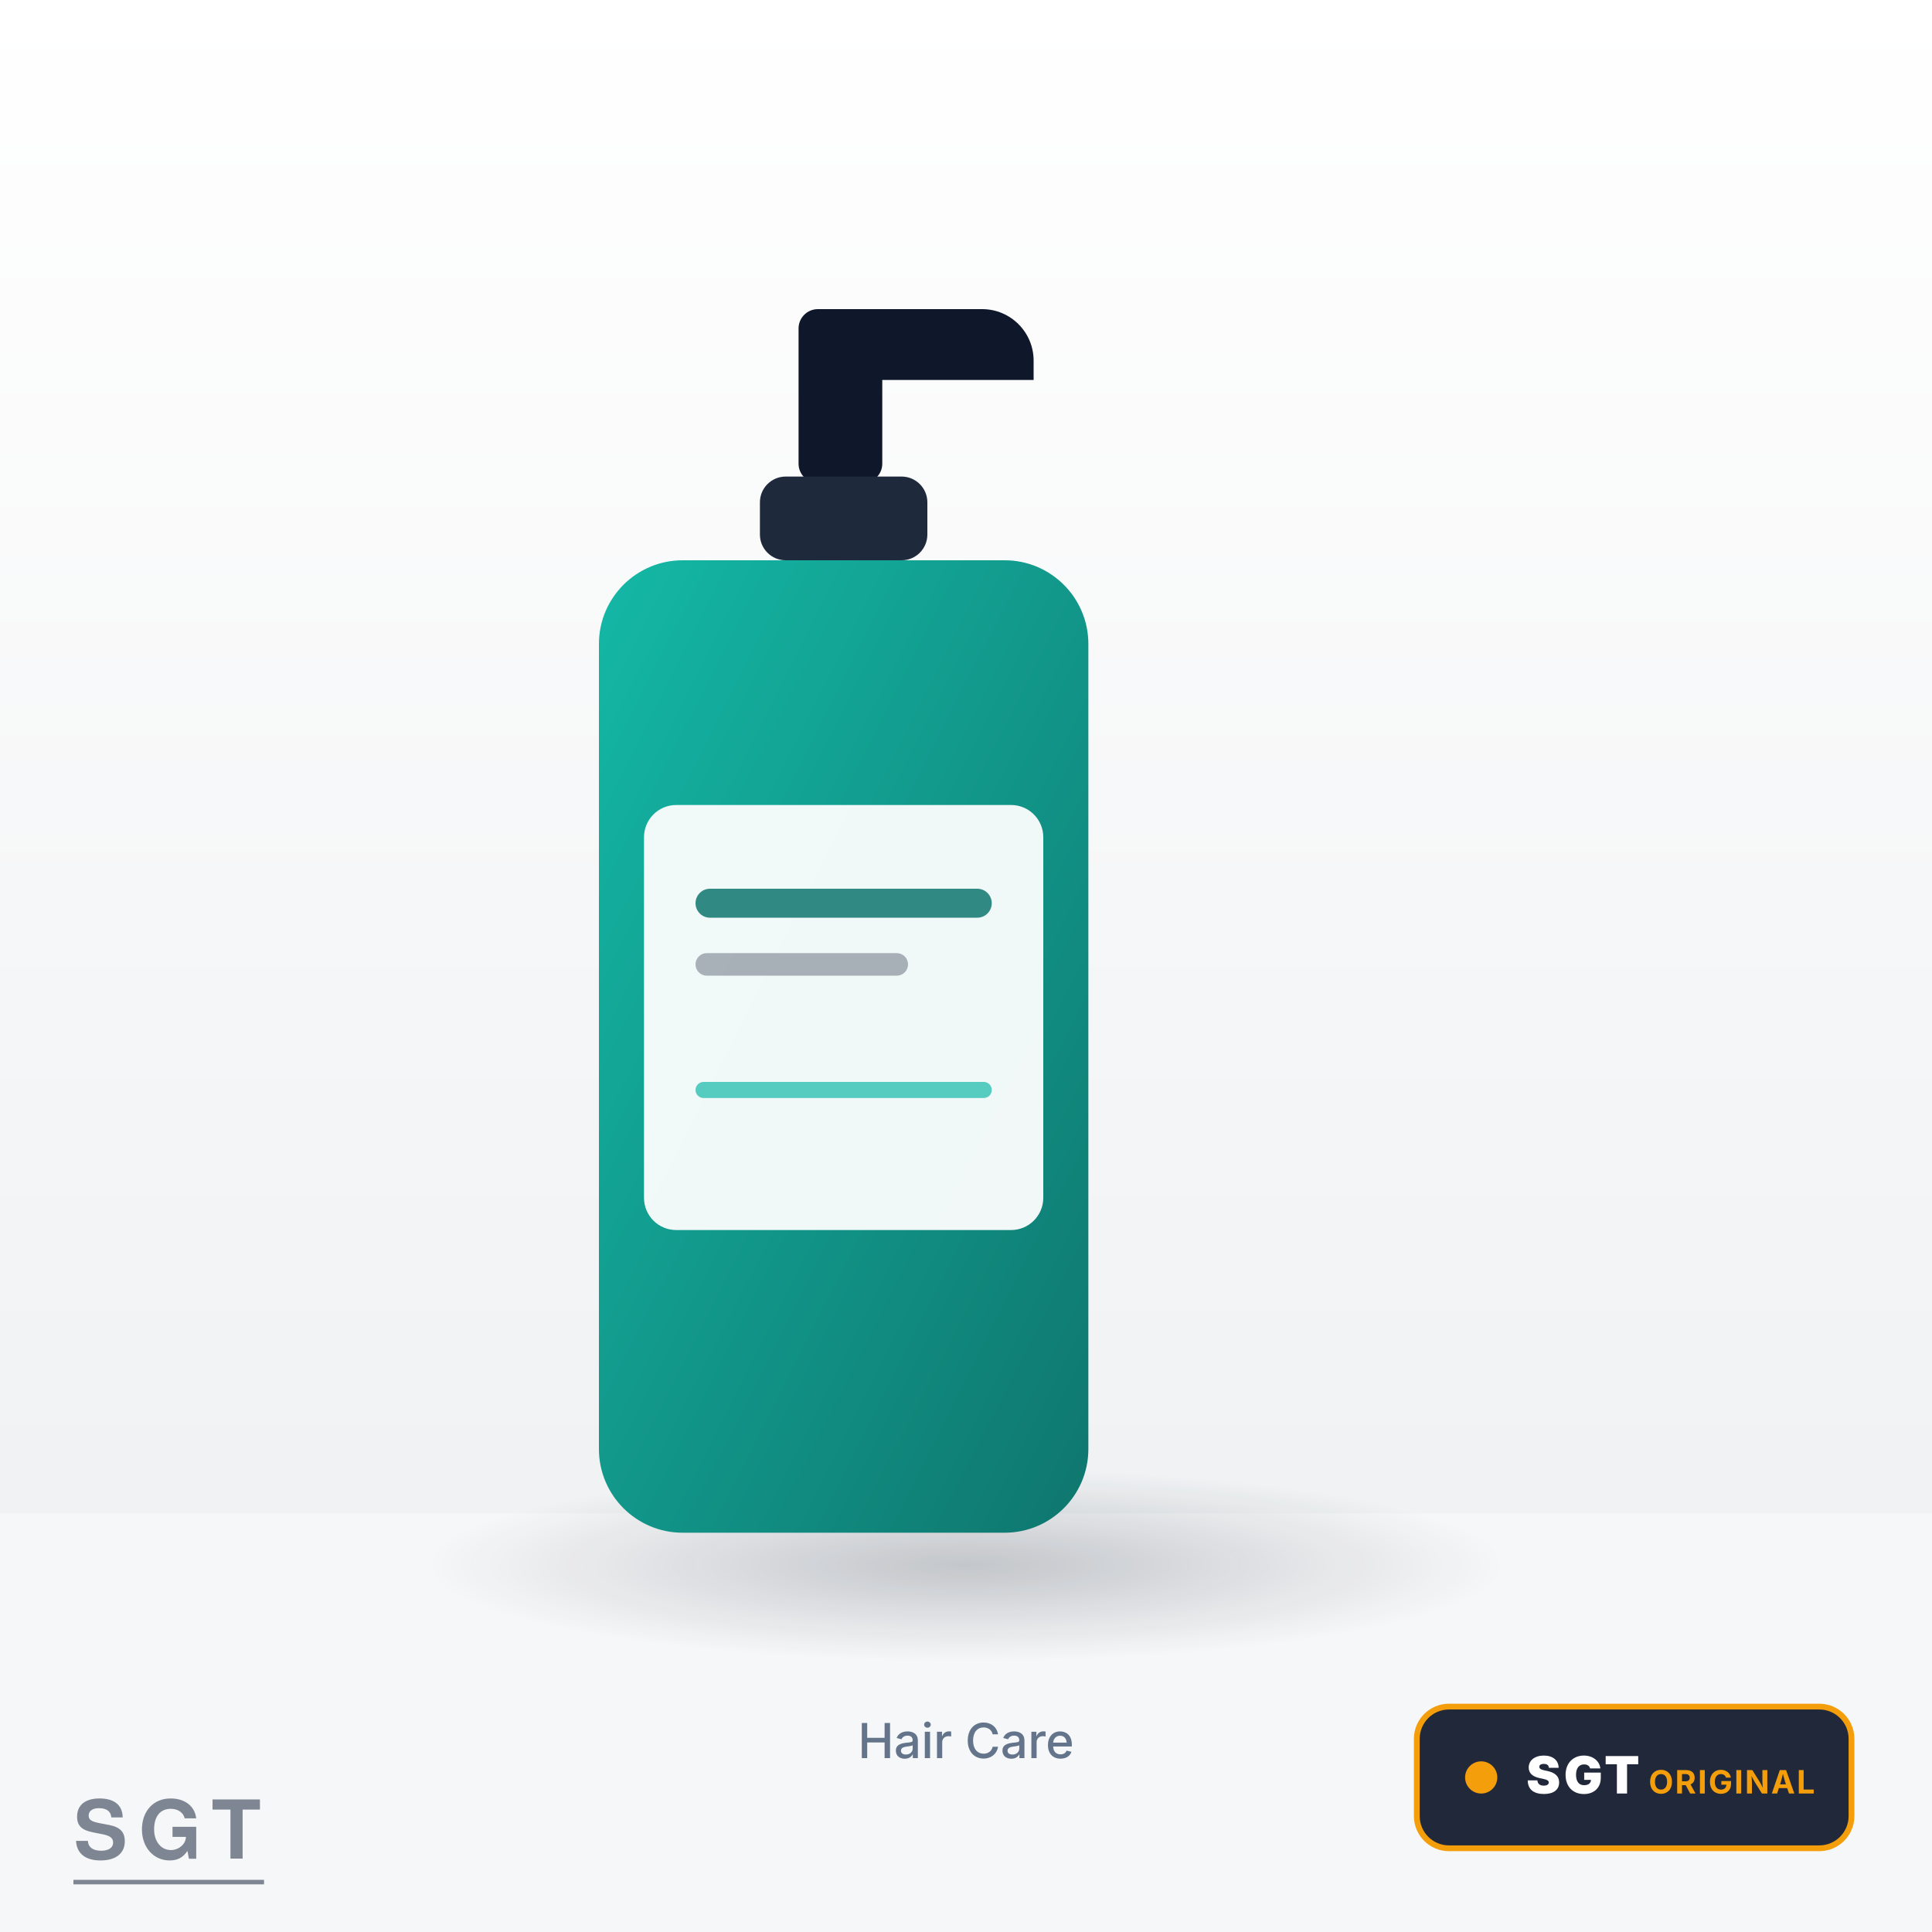
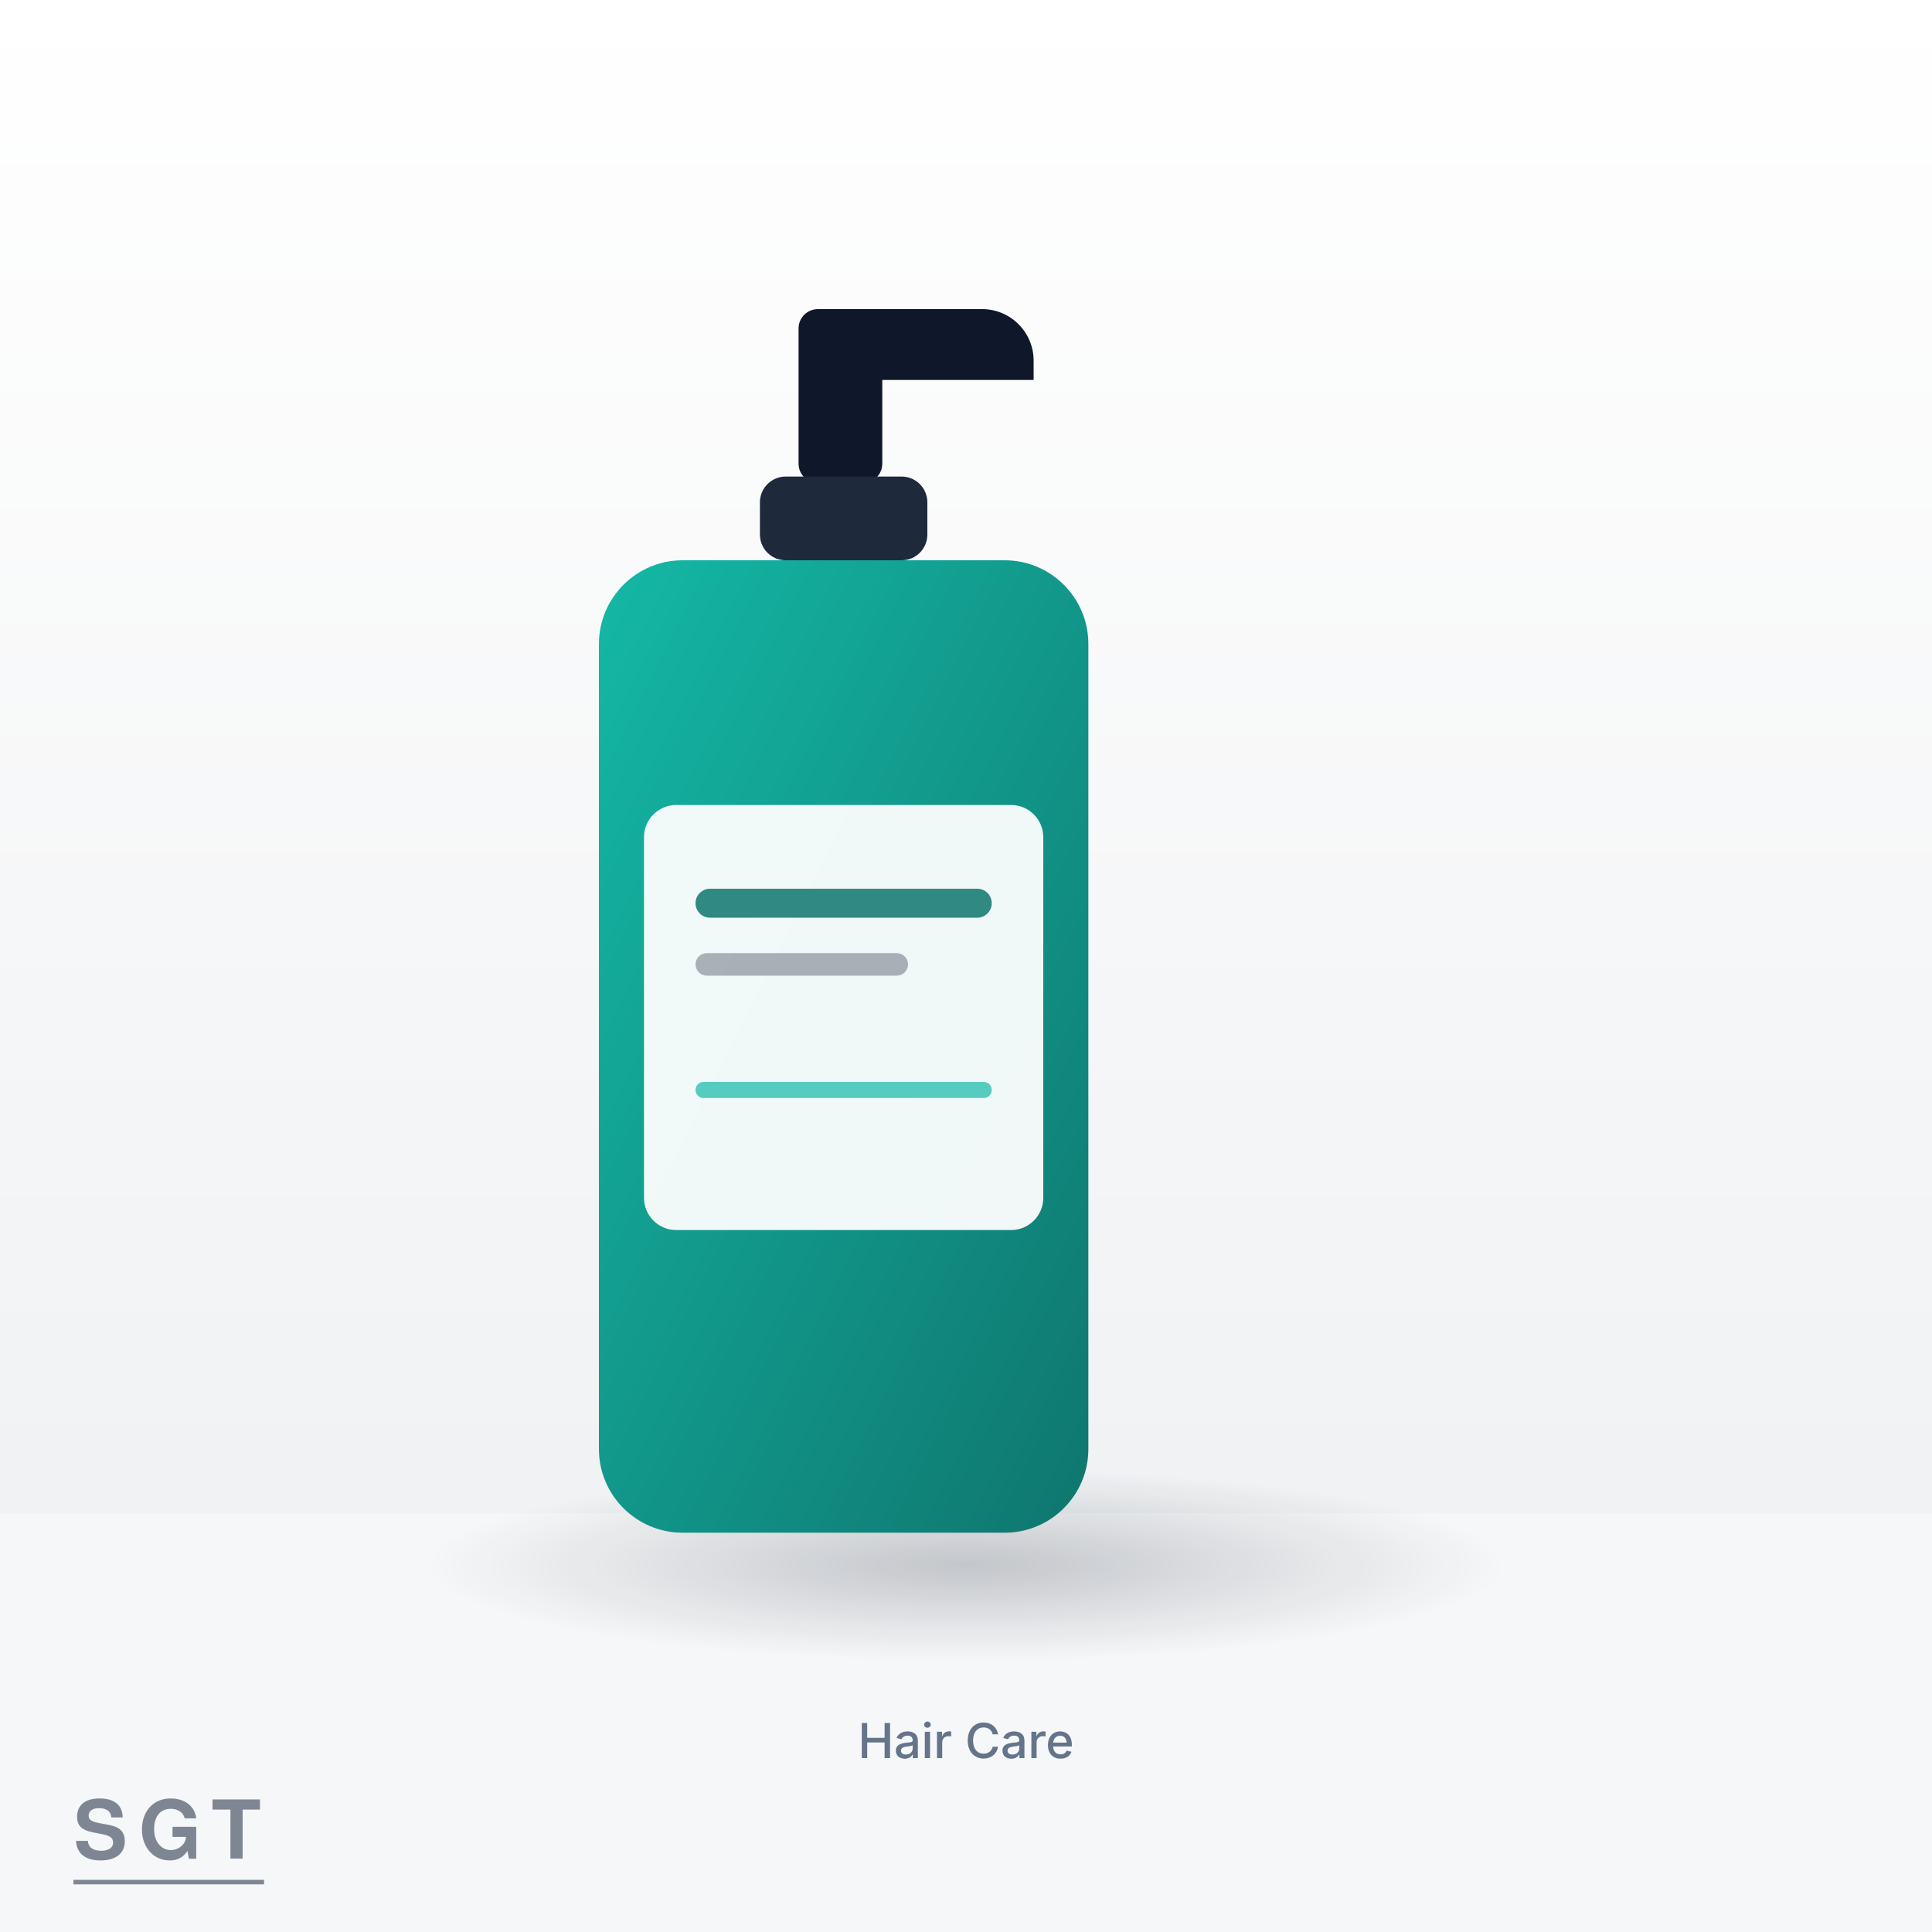
<svg xmlns="http://www.w3.org/2000/svg" viewBox="0 0 600 600" width="600" height="600" role="img" aria-label="Hair Care — Professional Supplies">
  <defs>
    <linearGradient id="bg" x1="0" y1="0" x2="0" y2="1">
      <stop offset="0%" stop-color="#ffffff" />
      <stop offset="100%" stop-color="#eceef0" />
    </linearGradient>
    <linearGradient id="body" x1="0" y1="0" x2="1" y2="1">
      <stop offset="0%" stop-color="#14b8a6" />
      <stop offset="100%" stop-color="#0f766e" />
    </linearGradient>
    <linearGradient id="stroke" x1="0" y1="0" x2="1" y2="1">
      <stop offset="0%" stop-color="#14b8a6" />
      <stop offset="100%" stop-color="#0f766e" />
    </linearGradient>
    <radialGradient id="shadow" cx="50%" cy="50%">
      <stop offset="0%" stop-color="#0f172a" stop-opacity="0.22" />
      <stop offset="100%" stop-color="#0f172a" stop-opacity="0" />
    </radialGradient>
  </defs>
  <rect width="600" height="600" fill="url(#bg)" />
  <rect y="470" width="600" height="130" fill="#f6f7f8" />
  <ellipse cx="300" cy="486" rx="168" ry="30" fill="url(#shadow)" />
  <g transform="translate(300 300) rotate(0) scale(1) translate(-300 -300)">
    <rect x="248" y="96" width="26" height="54" rx="6" fill="#0f172a" />
    <path d="M261 96h44a16 16 0 0 1 16 16v6h-60z" fill="#0f172a" />
    <rect x="236" y="148" width="52" height="26" rx="8" fill="#1e293b" />
    <path d="M212 174h100a26 26 0 0 1 26 26v250a26 26 0 0 1-26 26H212a26 26 0 0 1-26-26V200a26 26 0 0 1 26-26z" fill="url(#body)" />
    <rect x="200" y="250" width="124" height="132" rx="10" fill="#ffffff" opacity="0.94" />
    <rect x="216" y="276" width="92" height="9" rx="4.5" fill="#0f766e" opacity="0.85" />
    <rect x="216" y="296" width="66" height="7" rx="3.5" fill="#1e293b" opacity="0.35" />
    <rect x="216" y="336" width="92" height="5" rx="2.5" fill="#14b8a6" opacity="0.7" />
  </g>
  <text x="300" y="546" font-family="ui-sans-serif,system-ui,-apple-system,sans-serif" font-size="15" font-weight="500" fill="#64748b" text-anchor="middle">Hair Care</text>
  <g id="sgt-mark" opacity="0.62">
    <text x="22.8" y="577.2" fill="#334155" font-family="Helvetica Neue, Helvetica, Arial, sans-serif" font-size="25.2" font-weight="600" letter-spacing="3.53">SGT</text>
    <rect x="22.8" y="583.8" width="59.2" height="1.4" fill="#334155" />
  </g>
-   <g id="sgt-brand-tag" transform="translate(440, 530)">
-     <rect x="0" y="0" width="135" height="44" rx="10" fill="#0f172a" fill-opacity="0.92" stroke="#f59e0b" stroke-width="1.8" />
-     <circle cx="20" cy="22" r="5" fill="#f59e0b" />
-     <text x="34" y="27" font-family="system-ui, -apple-system, sans-serif" font-weight="900" font-size="16" fill="#ffffff" letter-spacing="1">SGT</text>
-     <text x="72" y="27" font-family="system-ui, -apple-system, sans-serif" font-weight="700" font-size="10" fill="#f59e0b" letter-spacing="0.5">ORIGINAL</text>
-   </g>
</svg>
